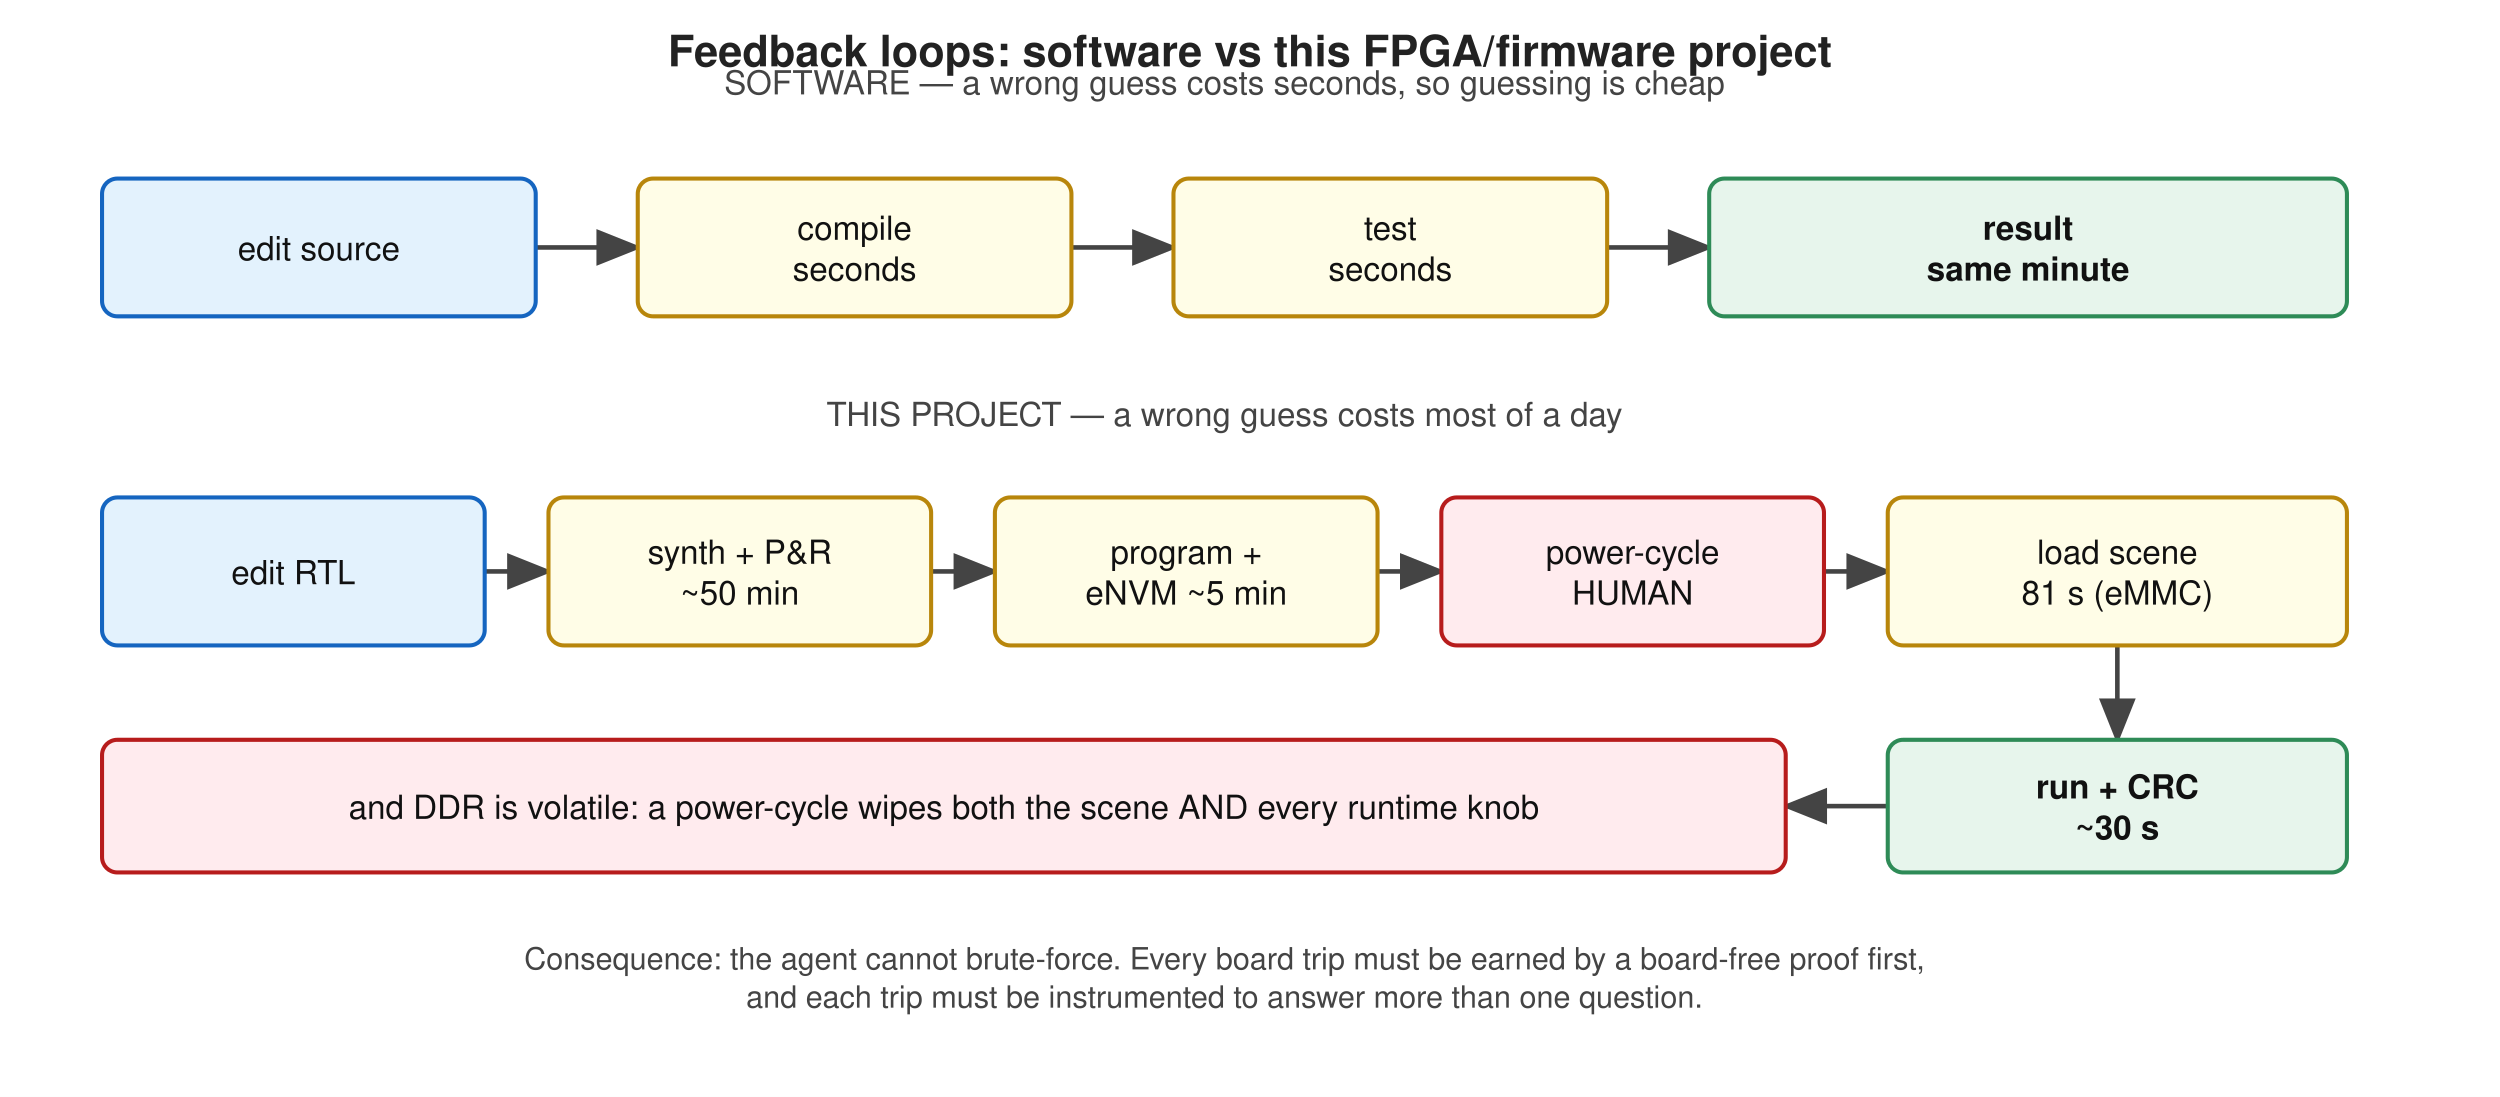
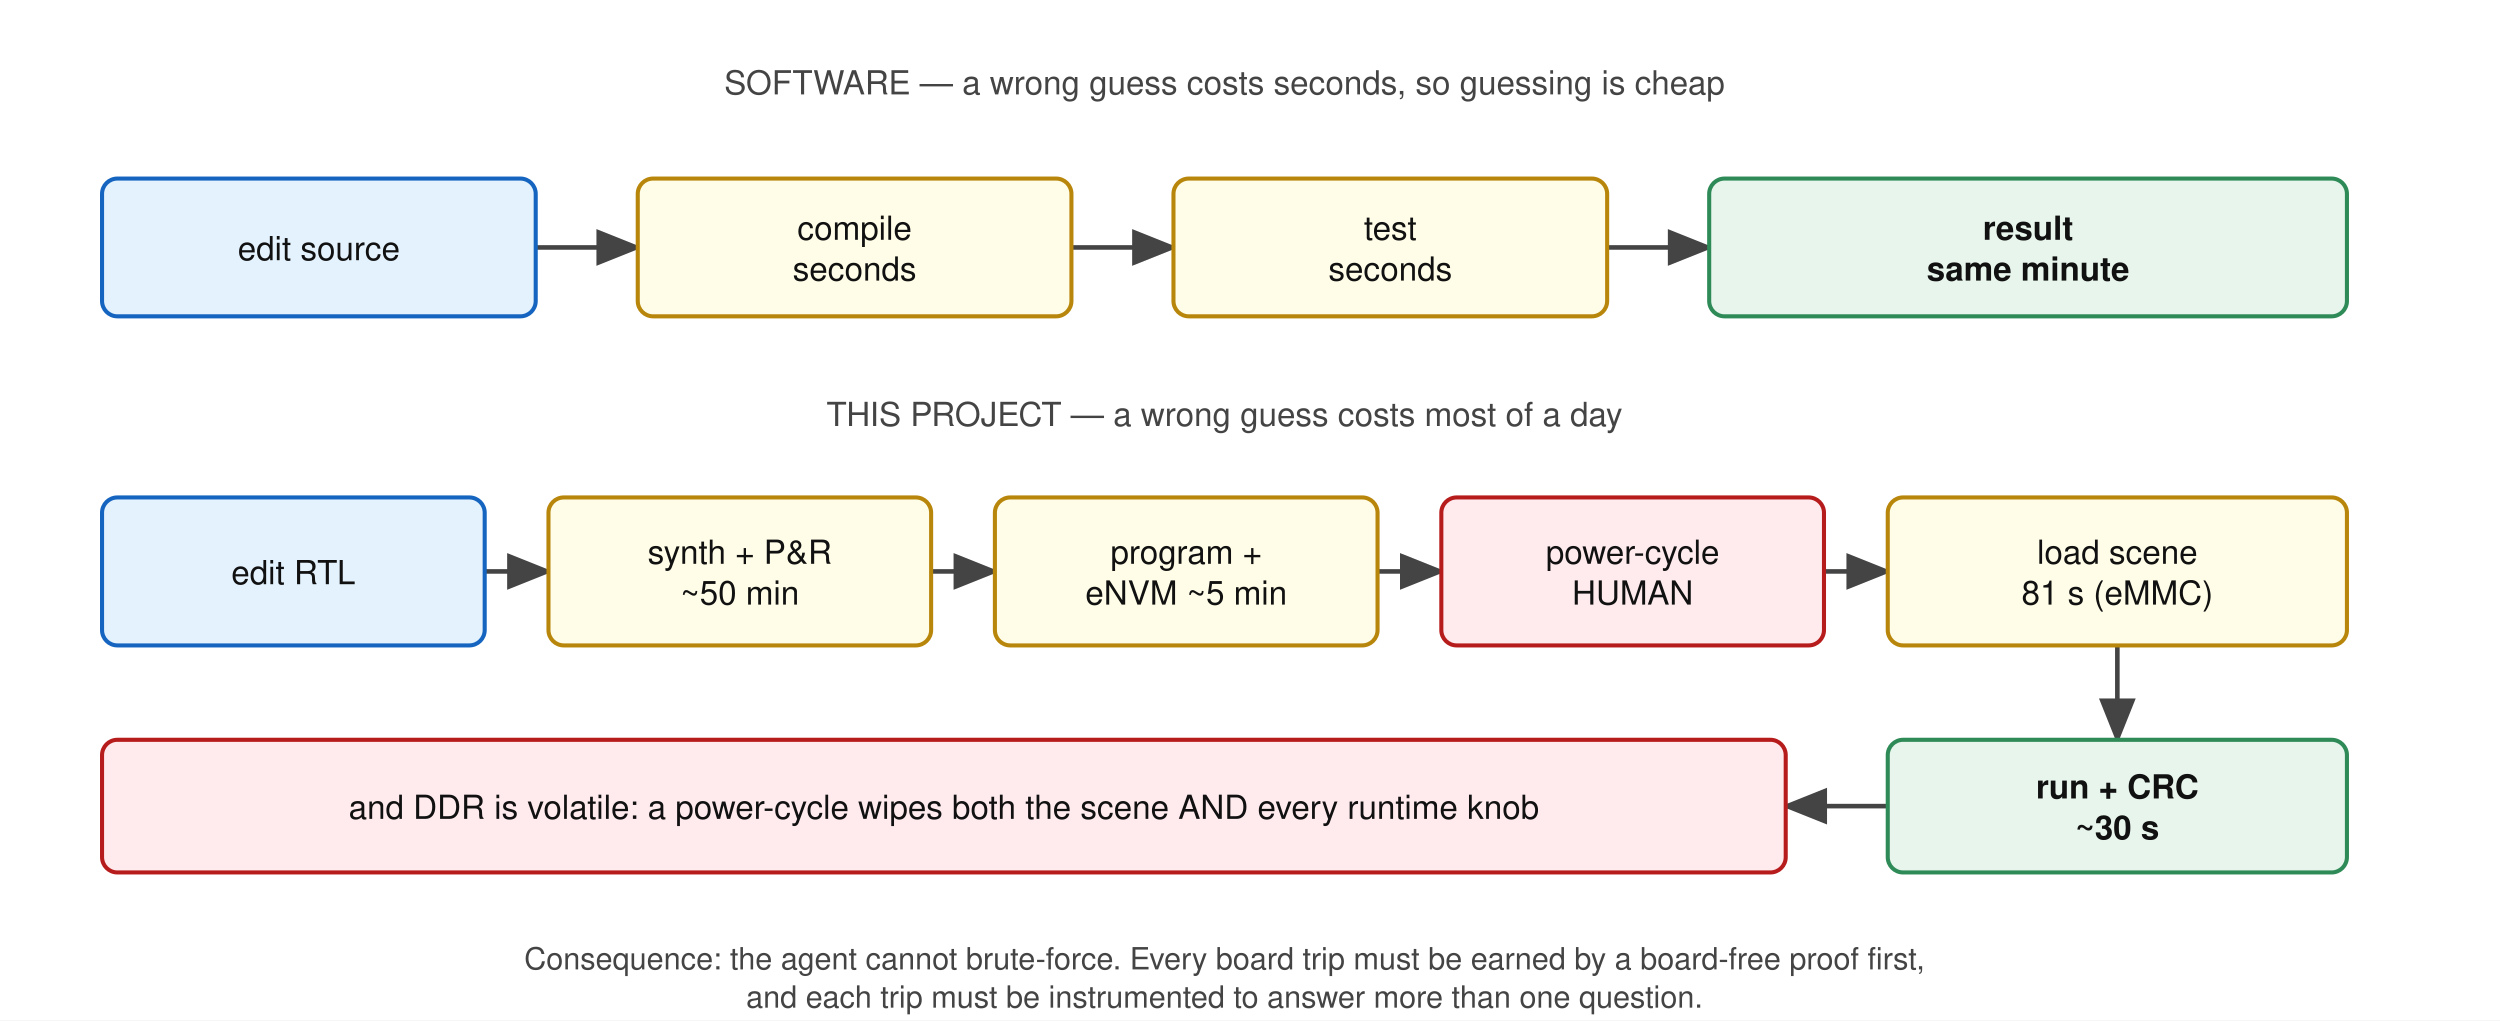
- <svg xmlns="http://www.w3.org/2000/svg" width="980" height="430" viewBox="0 0 980 430" content="&lt;mxfile host=&quot;make_diagrams.py&quot; type=&quot;device&quot;&gt;&lt;diagram name=&quot;Feedback loops: software vs this FPGA/firmware project&quot; id=&quot;d0&quot;&gt;&lt;mxGraphModel dx=&quot;800&quot; dy=&quot;600&quot; grid=&quot;1&quot; gridSize=&quot;10&quot; guides=&quot;1&quot; tooltips=&quot;1&quot; connect=&quot;1&quot; arrows=&quot;1&quot; fold=&quot;1&quot; page=&quot;1&quot; pageScale=&quot;1&quot; pageWidth=&quot;980&quot; pageHeight=&quot;430&quot; math=&quot;0&quot; shadow=&quot;0&quot;&gt;&lt;root&gt;&lt;mxCell id=&quot;0&quot; /&gt;&lt;mxCell id=&quot;1&quot; parent=&quot;0&quot; /&gt;&lt;mxCell id=&quot;s1&quot; value=&quot;edit source&quot; style=&quot;rounded=1;whiteSpace=wrap;html=1;fillColor=#E3F2FD;strokeColor=#1565C0;fontSize=13;fontFamily=Helvetica;align=center;verticalAlign=middle;&quot; vertex=&quot;1&quot; parent=&quot;1&quot;&gt;&lt;mxGeometry x=&quot;40&quot; y=&quot;70&quot; width=&quot;170&quot; height=&quot;54&quot; as=&quot;geometry&quot; /&gt;&lt;/mxCell&gt;&lt;mxCell id=&quot;s2&quot; value=&quot;compile&amp;#10;seconds&quot; style=&quot;rounded=1;whiteSpace=wrap;html=1;fillColor=#FFFDE7;strokeColor=#B8860B;fontSize=13;fontFamily=Helvetica;align=center;verticalAlign=middle;&quot; vertex=&quot;1&quot; parent=&quot;1&quot;&gt;&lt;mxGeometry x=&quot;250&quot; y=&quot;70&quot; width=&quot;170&quot; height=&quot;54&quot; as=&quot;geometry&quot; /&gt;&lt;/mxCell&gt;&lt;mxCell id=&quot;s3&quot; value=&quot;test&amp;#10;seconds&quot; style=&quot;rounded=1;whiteSpace=wrap;html=1;fillColor=#FFFDE7;strokeColor=#B8860B;fontSize=13;fontFamily=Helvetica;align=center;verticalAlign=middle;&quot; vertex=&quot;1&quot; parent=&quot;1&quot;&gt;&lt;mxGeometry x=&quot;460&quot; y=&quot;70&quot; width=&quot;170&quot; height=&quot;54&quot; as=&quot;geometry&quot; /&gt;&lt;/mxCell&gt;&lt;mxCell id=&quot;s4&quot; value=&quot;result&amp;#10;same minute&quot; style=&quot;rounded=1;whiteSpace=wrap;html=1;fillColor=#E7F5EC;strokeColor=#2E8B57;fontSize=13;fontFamily=Helvetica;align=center;verticalAlign=middle;fontStyle=1;&quot; vertex=&quot;1&quot; parent=&quot;1&quot;&gt;&lt;mxGeometry x=&quot;670&quot; y=&quot;70&quot; width=&quot;250&quot; height=&quot;54&quot; as=&quot;geometry&quot; /&gt;&lt;/mxCell&gt;&lt;mxCell id=&quot;sl&quot; value=&quot;SOFTWARE  —  a wrong guess costs seconds, so guessing is cheap&quot; style=&quot;text;html=1;strokeColor=none;fillColor=none;align=center;verticalAlign=middle;fontSize=13;fontFamily=Helvetica;&quot; vertex=&quot;1&quot; parent=&quot;1&quot;&gt;&lt;mxGeometry x=&quot;40&quot; y=&quot;20&quot; width=&quot;880&quot; height=&quot;24&quot; as=&quot;geometry&quot; /&gt;&lt;/mxCell&gt;&lt;mxCell id=&quot;hl&quot; value=&quot;THIS PROJECT  —  a wrong guess costs most of a day&quot; style=&quot;text;html=1;strokeColor=none;fillColor=none;align=center;verticalAlign=middle;fontSize=13;fontFamily=Helvetica;&quot; vertex=&quot;1&quot; parent=&quot;1&quot;&gt;&lt;mxGeometry x=&quot;40&quot; y=&quot;150&quot; width=&quot;880&quot; height=&quot;24&quot; as=&quot;geometry&quot; /&gt;&lt;/mxCell&gt;&lt;mxCell id=&quot;h1&quot; value=&quot;edit RTL&quot; style=&quot;rounded=1;whiteSpace=wrap;html=1;fillColor=#E3F2FD;strokeColor=#1565C0;fontSize=13;fontFamily=Helvetica;align=center;verticalAlign=middle;&quot; vertex=&quot;1&quot; parent=&quot;1&quot;&gt;&lt;mxGeometry x=&quot;40&quot; y=&quot;195&quot; width=&quot;150&quot; height=&quot;58&quot; as=&quot;geometry&quot; /&gt;&lt;/mxCell&gt;&lt;mxCell id=&quot;h2&quot; value=&quot;synth + P&amp;amp;R&amp;#10;~50 min&quot; style=&quot;rounded=1;whiteSpace=wrap;html=1;fillColor=#FFFDE7;strokeColor=#B8860B;fontSize=13;fontFamily=Helvetica;align=center;verticalAlign=middle;&quot; vertex=&quot;1&quot; parent=&quot;1&quot;&gt;&lt;mxGeometry x=&quot;215&quot; y=&quot;195&quot; width=&quot;150&quot; height=&quot;58&quot; as=&quot;geometry&quot; /&gt;&lt;/mxCell&gt;&lt;mxCell id=&quot;h3&quot; value=&quot;program +&amp;#10;eNVM  ~5 min&quot; style=&quot;rounded=1;whiteSpace=wrap;html=1;fillColor=#FFFDE7;strokeColor=#B8860B;fontSize=13;fontFamily=Helvetica;align=center;verticalAlign=middle;&quot; vertex=&quot;1&quot; parent=&quot;1&quot;&gt;&lt;mxGeometry x=&quot;390&quot; y=&quot;195&quot; width=&quot;150&quot; height=&quot;58&quot; as=&quot;geometry&quot; /&gt;&lt;/mxCell&gt;&lt;mxCell id=&quot;h4&quot; value=&quot;power-cycle&amp;#10;HUMAN&quot; style=&quot;rounded=1;whiteSpace=wrap;html=1;fillColor=#FFEBEE;strokeColor=#B71C1C;fontSize=13;fontFamily=Helvetica;align=center;verticalAlign=middle;&quot; vertex=&quot;1&quot; parent=&quot;1&quot;&gt;&lt;mxGeometry x=&quot;565&quot; y=&quot;195&quot; width=&quot;150&quot; height=&quot;58&quot; as=&quot;geometry&quot; /&gt;&lt;/mxCell&gt;&lt;mxCell id=&quot;h5&quot; value=&quot;load scene&amp;#10;81 s (eMMC)&quot; style=&quot;rounded=1;whiteSpace=wrap;html=1;fillColor=#FFFDE7;strokeColor=#B8860B;fontSize=13;fontFamily=Helvetica;align=center;verticalAlign=middle;&quot; vertex=&quot;1&quot; parent=&quot;1&quot;&gt;&lt;mxGeometry x=&quot;740&quot; y=&quot;195&quot; width=&quot;180&quot; height=&quot;58&quot; as=&quot;geometry&quot; /&gt;&lt;/mxCell&gt;&lt;mxCell id=&quot;h6&quot; value=&quot;run + CRC&amp;#10;~30 s&quot; style=&quot;rounded=1;whiteSpace=wrap;html=1;fillColor=#E7F5EC;strokeColor=#2E8B57;fontSize=13;fontFamily=Helvetica;align=center;verticalAlign=middle;fontStyle=1;&quot; vertex=&quot;1&quot; parent=&quot;1&quot;&gt;&lt;mxGeometry x=&quot;740&quot; y=&quot;290&quot; width=&quot;180&quot; height=&quot;52&quot; as=&quot;geometry&quot; /&gt;&lt;/mxCell&gt;&lt;mxCell id=&quot;h7&quot; value=&quot;and DDR is volatile: a power-cycle wipes both the scene AND every runtime knob&quot; style=&quot;rounded=1;whiteSpace=wrap;html=1;fillColor=#FFEBEE;strokeColor=#B71C1C;fontSize=13;fontFamily=Helvetica;align=center;verticalAlign=middle;&quot; vertex=&quot;1&quot; parent=&quot;1&quot;&gt;&lt;mxGeometry x=&quot;40&quot; y=&quot;290&quot; width=&quot;660&quot; height=&quot;52&quot; as=&quot;geometry&quot; /&gt;&lt;/mxCell&gt;&lt;mxCell id=&quot;cap&quot; value=&quot;Consequence: the agent cannot brute-force. Every board trip must be earned by a board-free proof first,&amp;#10;and each trip must be instrumented to answer more than one question.&quot; style=&quot;text;html=1;strokeColor=none;fillColor=none;align=center;verticalAlign=middle;fontSize=12;fontFamily=Helvetica;&quot; vertex=&quot;1&quot; parent=&quot;1&quot;&gt;&lt;mxGeometry x=&quot;40&quot; y=&quot;360&quot; width=&quot;880&quot; height=&quot;46&quot; as=&quot;geometry&quot; /&gt;&lt;/mxCell&gt;&lt;mxCell id=&quot;e0&quot; value=&quot;&quot; style=&quot;edgeStyle=orthogonalEdgeStyle;rounded=1;html=1;fontSize=11;strokeColor=#444444;&quot; edge=&quot;1&quot; parent=&quot;1&quot; source=&quot;s1&quot; target=&quot;s2&quot;&gt;&lt;mxGeometry relative=&quot;1&quot; as=&quot;geometry&quot; /&gt;&lt;/mxCell&gt;&lt;mxCell id=&quot;e1&quot; value=&quot;&quot; style=&quot;edgeStyle=orthogonalEdgeStyle;rounded=1;html=1;fontSize=11;strokeColor=#444444;&quot; edge=&quot;1&quot; parent=&quot;1&quot; source=&quot;s2&quot; target=&quot;s3&quot;&gt;&lt;mxGeometry relative=&quot;1&quot; as=&quot;geometry&quot; /&gt;&lt;/mxCell&gt;&lt;mxCell id=&quot;e2&quot; value=&quot;&quot; style=&quot;edgeStyle=orthogonalEdgeStyle;rounded=1;html=1;fontSize=11;strokeColor=#444444;&quot; edge=&quot;1&quot; parent=&quot;1&quot; source=&quot;s3&quot; target=&quot;s4&quot;&gt;&lt;mxGeometry relative=&quot;1&quot; as=&quot;geometry&quot; /&gt;&lt;/mxCell&gt;&lt;mxCell id=&quot;e3&quot; value=&quot;&quot; style=&quot;edgeStyle=orthogonalEdgeStyle;rounded=1;html=1;fontSize=11;strokeColor=#444444;&quot; edge=&quot;1&quot; parent=&quot;1&quot; source=&quot;h1&quot; target=&quot;h2&quot;&gt;&lt;mxGeometry relative=&quot;1&quot; as=&quot;geometry&quot; /&gt;&lt;/mxCell&gt;&lt;mxCell id=&quot;e4&quot; value=&quot;&quot; style=&quot;edgeStyle=orthogonalEdgeStyle;rounded=1;html=1;fontSize=11;strokeColor=#444444;&quot; edge=&quot;1&quot; parent=&quot;1&quot; source=&quot;h2&quot; target=&quot;h3&quot;&gt;&lt;mxGeometry relative=&quot;1&quot; as=&quot;geometry&quot; /&gt;&lt;/mxCell&gt;&lt;mxCell id=&quot;e5&quot; value=&quot;&quot; style=&quot;edgeStyle=orthogonalEdgeStyle;rounded=1;html=1;fontSize=11;strokeColor=#444444;&quot; edge=&quot;1&quot; parent=&quot;1&quot; source=&quot;h3&quot; target=&quot;h4&quot;&gt;&lt;mxGeometry relative=&quot;1&quot; as=&quot;geometry&quot; /&gt;&lt;/mxCell&gt;&lt;mxCell id=&quot;e6&quot; value=&quot;&quot; style=&quot;edgeStyle=orthogonalEdgeStyle;rounded=1;html=1;fontSize=11;strokeColor=#444444;&quot; edge=&quot;1&quot; parent=&quot;1&quot; source=&quot;h4&quot; target=&quot;h5&quot;&gt;&lt;mxGeometry relative=&quot;1&quot; as=&quot;geometry&quot; /&gt;&lt;/mxCell&gt;&lt;mxCell id=&quot;e7&quot; value=&quot;&quot; style=&quot;edgeStyle=orthogonalEdgeStyle;rounded=1;html=1;fontSize=11;strokeColor=#444444;&quot; edge=&quot;1&quot; parent=&quot;1&quot; source=&quot;h5&quot; target=&quot;h6&quot;&gt;&lt;mxGeometry relative=&quot;1&quot; as=&quot;geometry&quot; /&gt;&lt;/mxCell&gt;&lt;mxCell id=&quot;e8&quot; value=&quot;&quot; style=&quot;edgeStyle=orthogonalEdgeStyle;rounded=1;html=1;fontSize=11;strokeColor=#444444;&quot; edge=&quot;1&quot; parent=&quot;1&quot; source=&quot;h6&quot; target=&quot;h7&quot;&gt;&lt;mxGeometry relative=&quot;1&quot; as=&quot;geometry&quot; /&gt;&lt;/mxCell&gt;&lt;/root&gt;&lt;/mxGraphModel&gt;&lt;/diagram&gt;&lt;/mxfile&gt;">
+ <svg xmlns="http://www.w3.org/2000/svg" width="980" height="400" viewBox="0 0 980 400" content="&lt;mxfile host=&quot;make_diagrams.py&quot; type=&quot;device&quot;&gt;&lt;diagram name=&quot;Feedback loops: software vs this FPGA/firmware project&quot; id=&quot;d0&quot;&gt;&lt;mxGraphModel dx=&quot;800&quot; dy=&quot;600&quot; grid=&quot;1&quot; gridSize=&quot;10&quot; guides=&quot;1&quot; tooltips=&quot;1&quot; connect=&quot;1&quot; arrows=&quot;1&quot; fold=&quot;1&quot; page=&quot;1&quot; pageScale=&quot;1&quot; pageWidth=&quot;980&quot; pageHeight=&quot;400&quot; math=&quot;0&quot; shadow=&quot;0&quot;&gt;&lt;root&gt;&lt;mxCell id=&quot;0&quot; /&gt;&lt;mxCell id=&quot;1&quot; parent=&quot;0&quot; /&gt;&lt;mxCell id=&quot;s1&quot; value=&quot;edit source&quot; style=&quot;rounded=1;whiteSpace=wrap;html=1;fillColor=#E3F2FD;strokeColor=#1565C0;fontSize=13;fontFamily=Helvetica;align=center;verticalAlign=middle;&quot; vertex=&quot;1&quot; parent=&quot;1&quot;&gt;&lt;mxGeometry x=&quot;40&quot; y=&quot;70&quot; width=&quot;170&quot; height=&quot;54&quot; as=&quot;geometry&quot; /&gt;&lt;/mxCell&gt;&lt;mxCell id=&quot;s2&quot; value=&quot;compile&amp;#10;seconds&quot; style=&quot;rounded=1;whiteSpace=wrap;html=1;fillColor=#FFFDE7;strokeColor=#B8860B;fontSize=13;fontFamily=Helvetica;align=center;verticalAlign=middle;&quot; vertex=&quot;1&quot; parent=&quot;1&quot;&gt;&lt;mxGeometry x=&quot;250&quot; y=&quot;70&quot; width=&quot;170&quot; height=&quot;54&quot; as=&quot;geometry&quot; /&gt;&lt;/mxCell&gt;&lt;mxCell id=&quot;s3&quot; value=&quot;test&amp;#10;seconds&quot; style=&quot;rounded=1;whiteSpace=wrap;html=1;fillColor=#FFFDE7;strokeColor=#B8860B;fontSize=13;fontFamily=Helvetica;align=center;verticalAlign=middle;&quot; vertex=&quot;1&quot; parent=&quot;1&quot;&gt;&lt;mxGeometry x=&quot;460&quot; y=&quot;70&quot; width=&quot;170&quot; height=&quot;54&quot; as=&quot;geometry&quot; /&gt;&lt;/mxCell&gt;&lt;mxCell id=&quot;s4&quot; value=&quot;result&amp;#10;same minute&quot; style=&quot;rounded=1;whiteSpace=wrap;html=1;fillColor=#E7F5EC;strokeColor=#2E8B57;fontSize=13;fontFamily=Helvetica;align=center;verticalAlign=middle;fontStyle=1;&quot; vertex=&quot;1&quot; parent=&quot;1&quot;&gt;&lt;mxGeometry x=&quot;670&quot; y=&quot;70&quot; width=&quot;250&quot; height=&quot;54&quot; as=&quot;geometry&quot; /&gt;&lt;/mxCell&gt;&lt;mxCell id=&quot;sl&quot; value=&quot;SOFTWARE  —  a wrong guess costs seconds, so guessing is cheap&quot; style=&quot;text;html=1;strokeColor=none;fillColor=none;align=center;verticalAlign=middle;fontSize=13;fontFamily=Helvetica;&quot; vertex=&quot;1&quot; parent=&quot;1&quot;&gt;&lt;mxGeometry x=&quot;40&quot; y=&quot;20&quot; width=&quot;880&quot; height=&quot;24&quot; as=&quot;geometry&quot; /&gt;&lt;/mxCell&gt;&lt;mxCell id=&quot;hl&quot; value=&quot;THIS PROJECT  —  a wrong guess costs most of a day&quot; style=&quot;text;html=1;strokeColor=none;fillColor=none;align=center;verticalAlign=middle;fontSize=13;fontFamily=Helvetica;&quot; vertex=&quot;1&quot; parent=&quot;1&quot;&gt;&lt;mxGeometry x=&quot;40&quot; y=&quot;150&quot; width=&quot;880&quot; height=&quot;24&quot; as=&quot;geometry&quot; /&gt;&lt;/mxCell&gt;&lt;mxCell id=&quot;h1&quot; value=&quot;edit RTL&quot; style=&quot;rounded=1;whiteSpace=wrap;html=1;fillColor=#E3F2FD;strokeColor=#1565C0;fontSize=13;fontFamily=Helvetica;align=center;verticalAlign=middle;&quot; vertex=&quot;1&quot; parent=&quot;1&quot;&gt;&lt;mxGeometry x=&quot;40&quot; y=&quot;195&quot; width=&quot;150&quot; height=&quot;58&quot; as=&quot;geometry&quot; /&gt;&lt;/mxCell&gt;&lt;mxCell id=&quot;h2&quot; value=&quot;synth + P&amp;amp;R&amp;#10;~50 min&quot; style=&quot;rounded=1;whiteSpace=wrap;html=1;fillColor=#FFFDE7;strokeColor=#B8860B;fontSize=13;fontFamily=Helvetica;align=center;verticalAlign=middle;&quot; vertex=&quot;1&quot; parent=&quot;1&quot;&gt;&lt;mxGeometry x=&quot;215&quot; y=&quot;195&quot; width=&quot;150&quot; height=&quot;58&quot; as=&quot;geometry&quot; /&gt;&lt;/mxCell&gt;&lt;mxCell id=&quot;h3&quot; value=&quot;program +&amp;#10;eNVM  ~5 min&quot; style=&quot;rounded=1;whiteSpace=wrap;html=1;fillColor=#FFFDE7;strokeColor=#B8860B;fontSize=13;fontFamily=Helvetica;align=center;verticalAlign=middle;&quot; vertex=&quot;1&quot; parent=&quot;1&quot;&gt;&lt;mxGeometry x=&quot;390&quot; y=&quot;195&quot; width=&quot;150&quot; height=&quot;58&quot; as=&quot;geometry&quot; /&gt;&lt;/mxCell&gt;&lt;mxCell id=&quot;h4&quot; value=&quot;power-cycle&amp;#10;HUMAN&quot; style=&quot;rounded=1;whiteSpace=wrap;html=1;fillColor=#FFEBEE;strokeColor=#B71C1C;fontSize=13;fontFamily=Helvetica;align=center;verticalAlign=middle;&quot; vertex=&quot;1&quot; parent=&quot;1&quot;&gt;&lt;mxGeometry x=&quot;565&quot; y=&quot;195&quot; width=&quot;150&quot; height=&quot;58&quot; as=&quot;geometry&quot; /&gt;&lt;/mxCell&gt;&lt;mxCell id=&quot;h5&quot; value=&quot;load scene&amp;#10;81 s (eMMC)&quot; style=&quot;rounded=1;whiteSpace=wrap;html=1;fillColor=#FFFDE7;strokeColor=#B8860B;fontSize=13;fontFamily=Helvetica;align=center;verticalAlign=middle;&quot; vertex=&quot;1&quot; parent=&quot;1&quot;&gt;&lt;mxGeometry x=&quot;740&quot; y=&quot;195&quot; width=&quot;180&quot; height=&quot;58&quot; as=&quot;geometry&quot; /&gt;&lt;/mxCell&gt;&lt;mxCell id=&quot;h6&quot; value=&quot;run + CRC&amp;#10;~30 s&quot; style=&quot;rounded=1;whiteSpace=wrap;html=1;fillColor=#E7F5EC;strokeColor=#2E8B57;fontSize=13;fontFamily=Helvetica;align=center;verticalAlign=middle;fontStyle=1;&quot; vertex=&quot;1&quot; parent=&quot;1&quot;&gt;&lt;mxGeometry x=&quot;740&quot; y=&quot;290&quot; width=&quot;180&quot; height=&quot;52&quot; as=&quot;geometry&quot; /&gt;&lt;/mxCell&gt;&lt;mxCell id=&quot;h7&quot; value=&quot;and DDR is volatile: a power-cycle wipes both the scene AND every runtime knob&quot; style=&quot;rounded=1;whiteSpace=wrap;html=1;fillColor=#FFEBEE;strokeColor=#B71C1C;fontSize=13;fontFamily=Helvetica;align=center;verticalAlign=middle;&quot; vertex=&quot;1&quot; parent=&quot;1&quot;&gt;&lt;mxGeometry x=&quot;40&quot; y=&quot;290&quot; width=&quot;660&quot; height=&quot;52&quot; as=&quot;geometry&quot; /&gt;&lt;/mxCell&gt;&lt;mxCell id=&quot;cap&quot; value=&quot;Consequence: the agent cannot brute-force. Every board trip must be earned by a board-free proof first,&amp;#10;and each trip must be instrumented to answer more than one question.&quot; style=&quot;text;html=1;strokeColor=none;fillColor=none;align=center;verticalAlign=middle;fontSize=12;fontFamily=Helvetica;&quot; vertex=&quot;1&quot; parent=&quot;1&quot;&gt;&lt;mxGeometry x=&quot;40&quot; y=&quot;360&quot; width=&quot;880&quot; height=&quot;46&quot; as=&quot;geometry&quot; /&gt;&lt;/mxCell&gt;&lt;mxCell id=&quot;e0&quot; value=&quot;&quot; style=&quot;edgeStyle=orthogonalEdgeStyle;rounded=1;html=1;fontSize=11;strokeColor=#444444;&quot; edge=&quot;1&quot; parent=&quot;1&quot; source=&quot;s1&quot; target=&quot;s2&quot;&gt;&lt;mxGeometry relative=&quot;1&quot; as=&quot;geometry&quot; /&gt;&lt;/mxCell&gt;&lt;mxCell id=&quot;e1&quot; value=&quot;&quot; style=&quot;edgeStyle=orthogonalEdgeStyle;rounded=1;html=1;fontSize=11;strokeColor=#444444;&quot; edge=&quot;1&quot; parent=&quot;1&quot; source=&quot;s2&quot; target=&quot;s3&quot;&gt;&lt;mxGeometry relative=&quot;1&quot; as=&quot;geometry&quot; /&gt;&lt;/mxCell&gt;&lt;mxCell id=&quot;e2&quot; value=&quot;&quot; style=&quot;edgeStyle=orthogonalEdgeStyle;rounded=1;html=1;fontSize=11;strokeColor=#444444;&quot; edge=&quot;1&quot; parent=&quot;1&quot; source=&quot;s3&quot; target=&quot;s4&quot;&gt;&lt;mxGeometry relative=&quot;1&quot; as=&quot;geometry&quot; /&gt;&lt;/mxCell&gt;&lt;mxCell id=&quot;e3&quot; value=&quot;&quot; style=&quot;edgeStyle=orthogonalEdgeStyle;rounded=1;html=1;fontSize=11;strokeColor=#444444;&quot; edge=&quot;1&quot; parent=&quot;1&quot; source=&quot;h1&quot; target=&quot;h2&quot;&gt;&lt;mxGeometry relative=&quot;1&quot; as=&quot;geometry&quot; /&gt;&lt;/mxCell&gt;&lt;mxCell id=&quot;e4&quot; value=&quot;&quot; style=&quot;edgeStyle=orthogonalEdgeStyle;rounded=1;html=1;fontSize=11;strokeColor=#444444;&quot; edge=&quot;1&quot; parent=&quot;1&quot; source=&quot;h2&quot; target=&quot;h3&quot;&gt;&lt;mxGeometry relative=&quot;1&quot; as=&quot;geometry&quot; /&gt;&lt;/mxCell&gt;&lt;mxCell id=&quot;e5&quot; value=&quot;&quot; style=&quot;edgeStyle=orthogonalEdgeStyle;rounded=1;html=1;fontSize=11;strokeColor=#444444;&quot; edge=&quot;1&quot; parent=&quot;1&quot; source=&quot;h3&quot; target=&quot;h4&quot;&gt;&lt;mxGeometry relative=&quot;1&quot; as=&quot;geometry&quot; /&gt;&lt;/mxCell&gt;&lt;mxCell id=&quot;e6&quot; value=&quot;&quot; style=&quot;edgeStyle=orthogonalEdgeStyle;rounded=1;html=1;fontSize=11;strokeColor=#444444;&quot; edge=&quot;1&quot; parent=&quot;1&quot; source=&quot;h4&quot; target=&quot;h5&quot;&gt;&lt;mxGeometry relative=&quot;1&quot; as=&quot;geometry&quot; /&gt;&lt;/mxCell&gt;&lt;mxCell id=&quot;e7&quot; value=&quot;&quot; style=&quot;edgeStyle=orthogonalEdgeStyle;rounded=1;html=1;fontSize=11;strokeColor=#444444;&quot; edge=&quot;1&quot; parent=&quot;1&quot; source=&quot;h5&quot; target=&quot;h6&quot;&gt;&lt;mxGeometry relative=&quot;1&quot; as=&quot;geometry&quot; /&gt;&lt;/mxCell&gt;&lt;mxCell id=&quot;e8&quot; value=&quot;&quot; style=&quot;edgeStyle=orthogonalEdgeStyle;rounded=1;html=1;fontSize=11;strokeColor=#444444;&quot; edge=&quot;1&quot; parent=&quot;1&quot; source=&quot;h6&quot; target=&quot;h7&quot;&gt;&lt;mxGeometry relative=&quot;1&quot; as=&quot;geometry&quot; /&gt;&lt;/mxCell&gt;&lt;/root&gt;&lt;/mxGraphModel&gt;&lt;/diagram&gt;&lt;/mxfile&gt;">
  <rect width="100%" height="100%" fill="#FFFFFF" />
  <defs>
    <marker id="ah" markerWidth="10" markerHeight="8" refX="9" refY="4" orient="auto" markerUnits="strokeWidth">
      <path d="M0,0 L10,4 L0,8 z" fill="#444444" />
    </marker>
    <marker id="ahr" markerWidth="10" markerHeight="8" refX="1" refY="4" orient="auto" markerUnits="strokeWidth">
      <path d="M10,0 L0,4 L10,8 z" fill="#444444" />
    </marker>
  </defs>
-   <text x="490.0" y="26" text-anchor="middle" font-family="Helvetica,Arial,sans-serif" font-size="17" font-weight="600" fill="#222">Feedback loops: software vs this FPGA/firmware project</text>
  <line x1="210" y1="97.0" x2="250" y2="97.0" stroke="#444444" stroke-width="1.8" marker-end="url(#ah)" />
  <line x1="420" y1="97.0" x2="460" y2="97.0" stroke="#444444" stroke-width="1.8" marker-end="url(#ah)" />
  <line x1="630" y1="97.0" x2="670" y2="97.0" stroke="#444444" stroke-width="1.8" marker-end="url(#ah)" />
  <line x1="190" y1="224.0" x2="215" y2="224.0" stroke="#444444" stroke-width="1.8" marker-end="url(#ah)" />
  <line x1="365" y1="224.0" x2="390" y2="224.0" stroke="#444444" stroke-width="1.8" marker-end="url(#ah)" />
  <line x1="540" y1="224.0" x2="565" y2="224.0" stroke="#444444" stroke-width="1.8" marker-end="url(#ah)" />
  <line x1="715" y1="224.0" x2="740" y2="224.0" stroke="#444444" stroke-width="1.8" marker-end="url(#ah)" />
  <line x1="830.0" y1="253" x2="830.0" y2="290" stroke="#444444" stroke-width="1.8" marker-end="url(#ah)" />
  <line x1="740" y1="316.0" x2="700" y2="316.0" stroke="#444444" stroke-width="1.8" marker-end="url(#ah)" />
  <rect x="40" y="70" width="170" height="54" rx="6" fill="#E3F2FD" stroke="#1565C0" stroke-width="1.6" />
  <text x="125.0" y="102.0" text-anchor="middle" font-family="Helvetica,Arial,sans-serif" font-size="13" font-weight="400" fill="#111">edit source</text>
  <rect x="250" y="70" width="170" height="54" rx="6" fill="#FFFDE7" stroke="#B8860B" stroke-width="1.6" />
  <text x="335.0" y="94.0" text-anchor="middle" font-family="Helvetica,Arial,sans-serif" font-size="13" font-weight="400" fill="#111">compile</text>
  <text x="335.0" y="110.0" text-anchor="middle" font-family="Helvetica,Arial,sans-serif" font-size="13" font-weight="400" fill="#111">seconds</text>
  <rect x="460" y="70" width="170" height="54" rx="6" fill="#FFFDE7" stroke="#B8860B" stroke-width="1.6" />
  <text x="545.0" y="94.0" text-anchor="middle" font-family="Helvetica,Arial,sans-serif" font-size="13" font-weight="400" fill="#111">test</text>
  <text x="545.0" y="110.0" text-anchor="middle" font-family="Helvetica,Arial,sans-serif" font-size="13" font-weight="400" fill="#111">seconds</text>
  <rect x="670" y="70" width="250" height="54" rx="6" fill="#E7F5EC" stroke="#2E8B57" stroke-width="1.6" />
  <text x="795.0" y="94.0" text-anchor="middle" font-family="Helvetica,Arial,sans-serif" font-size="13" font-weight="600" fill="#111">result</text>
  <text x="795.0" y="110.0" text-anchor="middle" font-family="Helvetica,Arial,sans-serif" font-size="13" font-weight="600" fill="#111">same minute</text>
  <text x="480.0" y="37.0" text-anchor="middle" font-family="Helvetica,Arial,sans-serif" font-size="13" font-weight="400" fill="#444">SOFTWARE  —  a wrong guess costs seconds, so guessing is cheap</text>
  <text x="480.0" y="167.0" text-anchor="middle" font-family="Helvetica,Arial,sans-serif" font-size="13" font-weight="400" fill="#444">THIS PROJECT  —  a wrong guess costs most of a day</text>
  <rect x="40" y="195" width="150" height="58" rx="6" fill="#E3F2FD" stroke="#1565C0" stroke-width="1.6" />
  <text x="115.0" y="229.0" text-anchor="middle" font-family="Helvetica,Arial,sans-serif" font-size="13" font-weight="400" fill="#111">edit RTL</text>
  <rect x="215" y="195" width="150" height="58" rx="6" fill="#FFFDE7" stroke="#B8860B" stroke-width="1.6" />
  <text x="290.0" y="221.0" text-anchor="middle" font-family="Helvetica,Arial,sans-serif" font-size="13" font-weight="400" fill="#111">synth + P&amp;R</text>
  <text x="290.0" y="237.0" text-anchor="middle" font-family="Helvetica,Arial,sans-serif" font-size="13" font-weight="400" fill="#111">~50 min</text>
  <rect x="390" y="195" width="150" height="58" rx="6" fill="#FFFDE7" stroke="#B8860B" stroke-width="1.6" />
  <text x="465.0" y="221.0" text-anchor="middle" font-family="Helvetica,Arial,sans-serif" font-size="13" font-weight="400" fill="#111">program +</text>
  <text x="465.0" y="237.0" text-anchor="middle" font-family="Helvetica,Arial,sans-serif" font-size="13" font-weight="400" fill="#111">eNVM  ~5 min</text>
  <rect x="565" y="195" width="150" height="58" rx="6" fill="#FFEBEE" stroke="#B71C1C" stroke-width="1.6" />
  <text x="640.0" y="221.0" text-anchor="middle" font-family="Helvetica,Arial,sans-serif" font-size="13" font-weight="400" fill="#111">power-cycle</text>
  <text x="640.0" y="237.0" text-anchor="middle" font-family="Helvetica,Arial,sans-serif" font-size="13" font-weight="400" fill="#111">HUMAN</text>
  <rect x="740" y="195" width="180" height="58" rx="6" fill="#FFFDE7" stroke="#B8860B" stroke-width="1.6" />
  <text x="830.0" y="221.0" text-anchor="middle" font-family="Helvetica,Arial,sans-serif" font-size="13" font-weight="400" fill="#111">load scene</text>
  <text x="830.0" y="237.0" text-anchor="middle" font-family="Helvetica,Arial,sans-serif" font-size="13" font-weight="400" fill="#111">81 s (eMMC)</text>
  <rect x="740" y="290" width="180" height="52" rx="6" fill="#E7F5EC" stroke="#2E8B57" stroke-width="1.6" />
  <text x="830.0" y="313.0" text-anchor="middle" font-family="Helvetica,Arial,sans-serif" font-size="13" font-weight="600" fill="#111">run + CRC</text>
  <text x="830.0" y="329.0" text-anchor="middle" font-family="Helvetica,Arial,sans-serif" font-size="13" font-weight="600" fill="#111">~30 s</text>
  <rect x="40" y="290" width="660" height="52" rx="6" fill="#FFEBEE" stroke="#B71C1C" stroke-width="1.6" />
  <text x="370.0" y="321.0" text-anchor="middle" font-family="Helvetica,Arial,sans-serif" font-size="13" font-weight="400" fill="#111">and DDR is volatile: a power-cycle wipes both the scene AND every runtime knob</text>
  <text x="480.0" y="380.0" text-anchor="middle" font-family="Helvetica,Arial,sans-serif" font-size="12" font-weight="400" fill="#444">Consequence: the agent cannot brute-force. Every board trip must be earned by a board-free proof first,</text>
  <text x="480.0" y="395.0" text-anchor="middle" font-family="Helvetica,Arial,sans-serif" font-size="12" font-weight="400" fill="#444">and each trip must be instrumented to answer more than one question.</text>
</svg>
